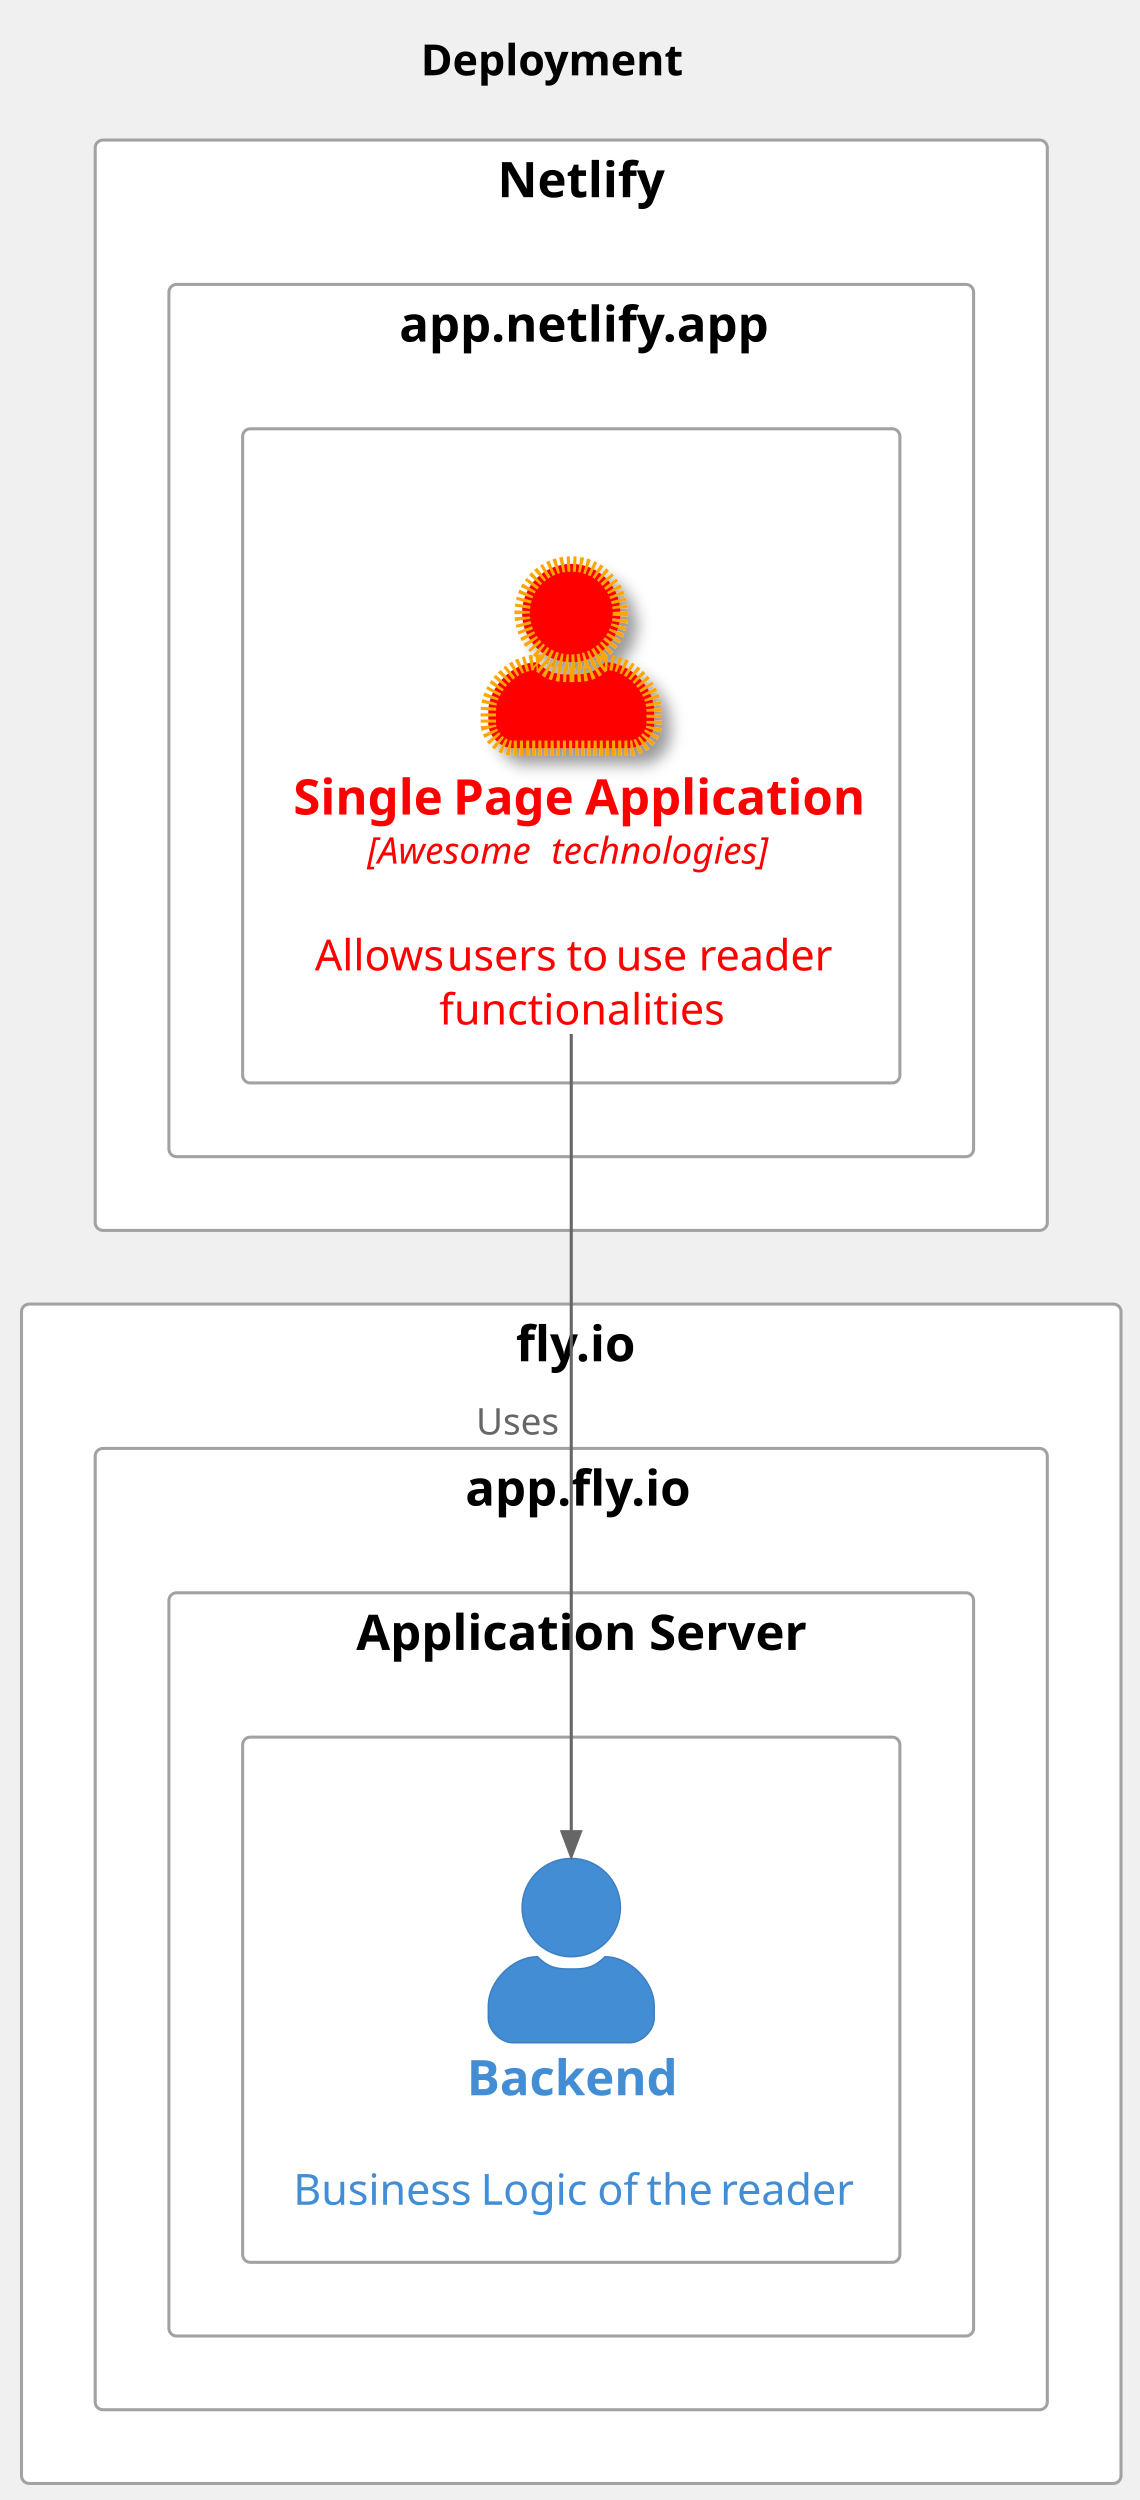
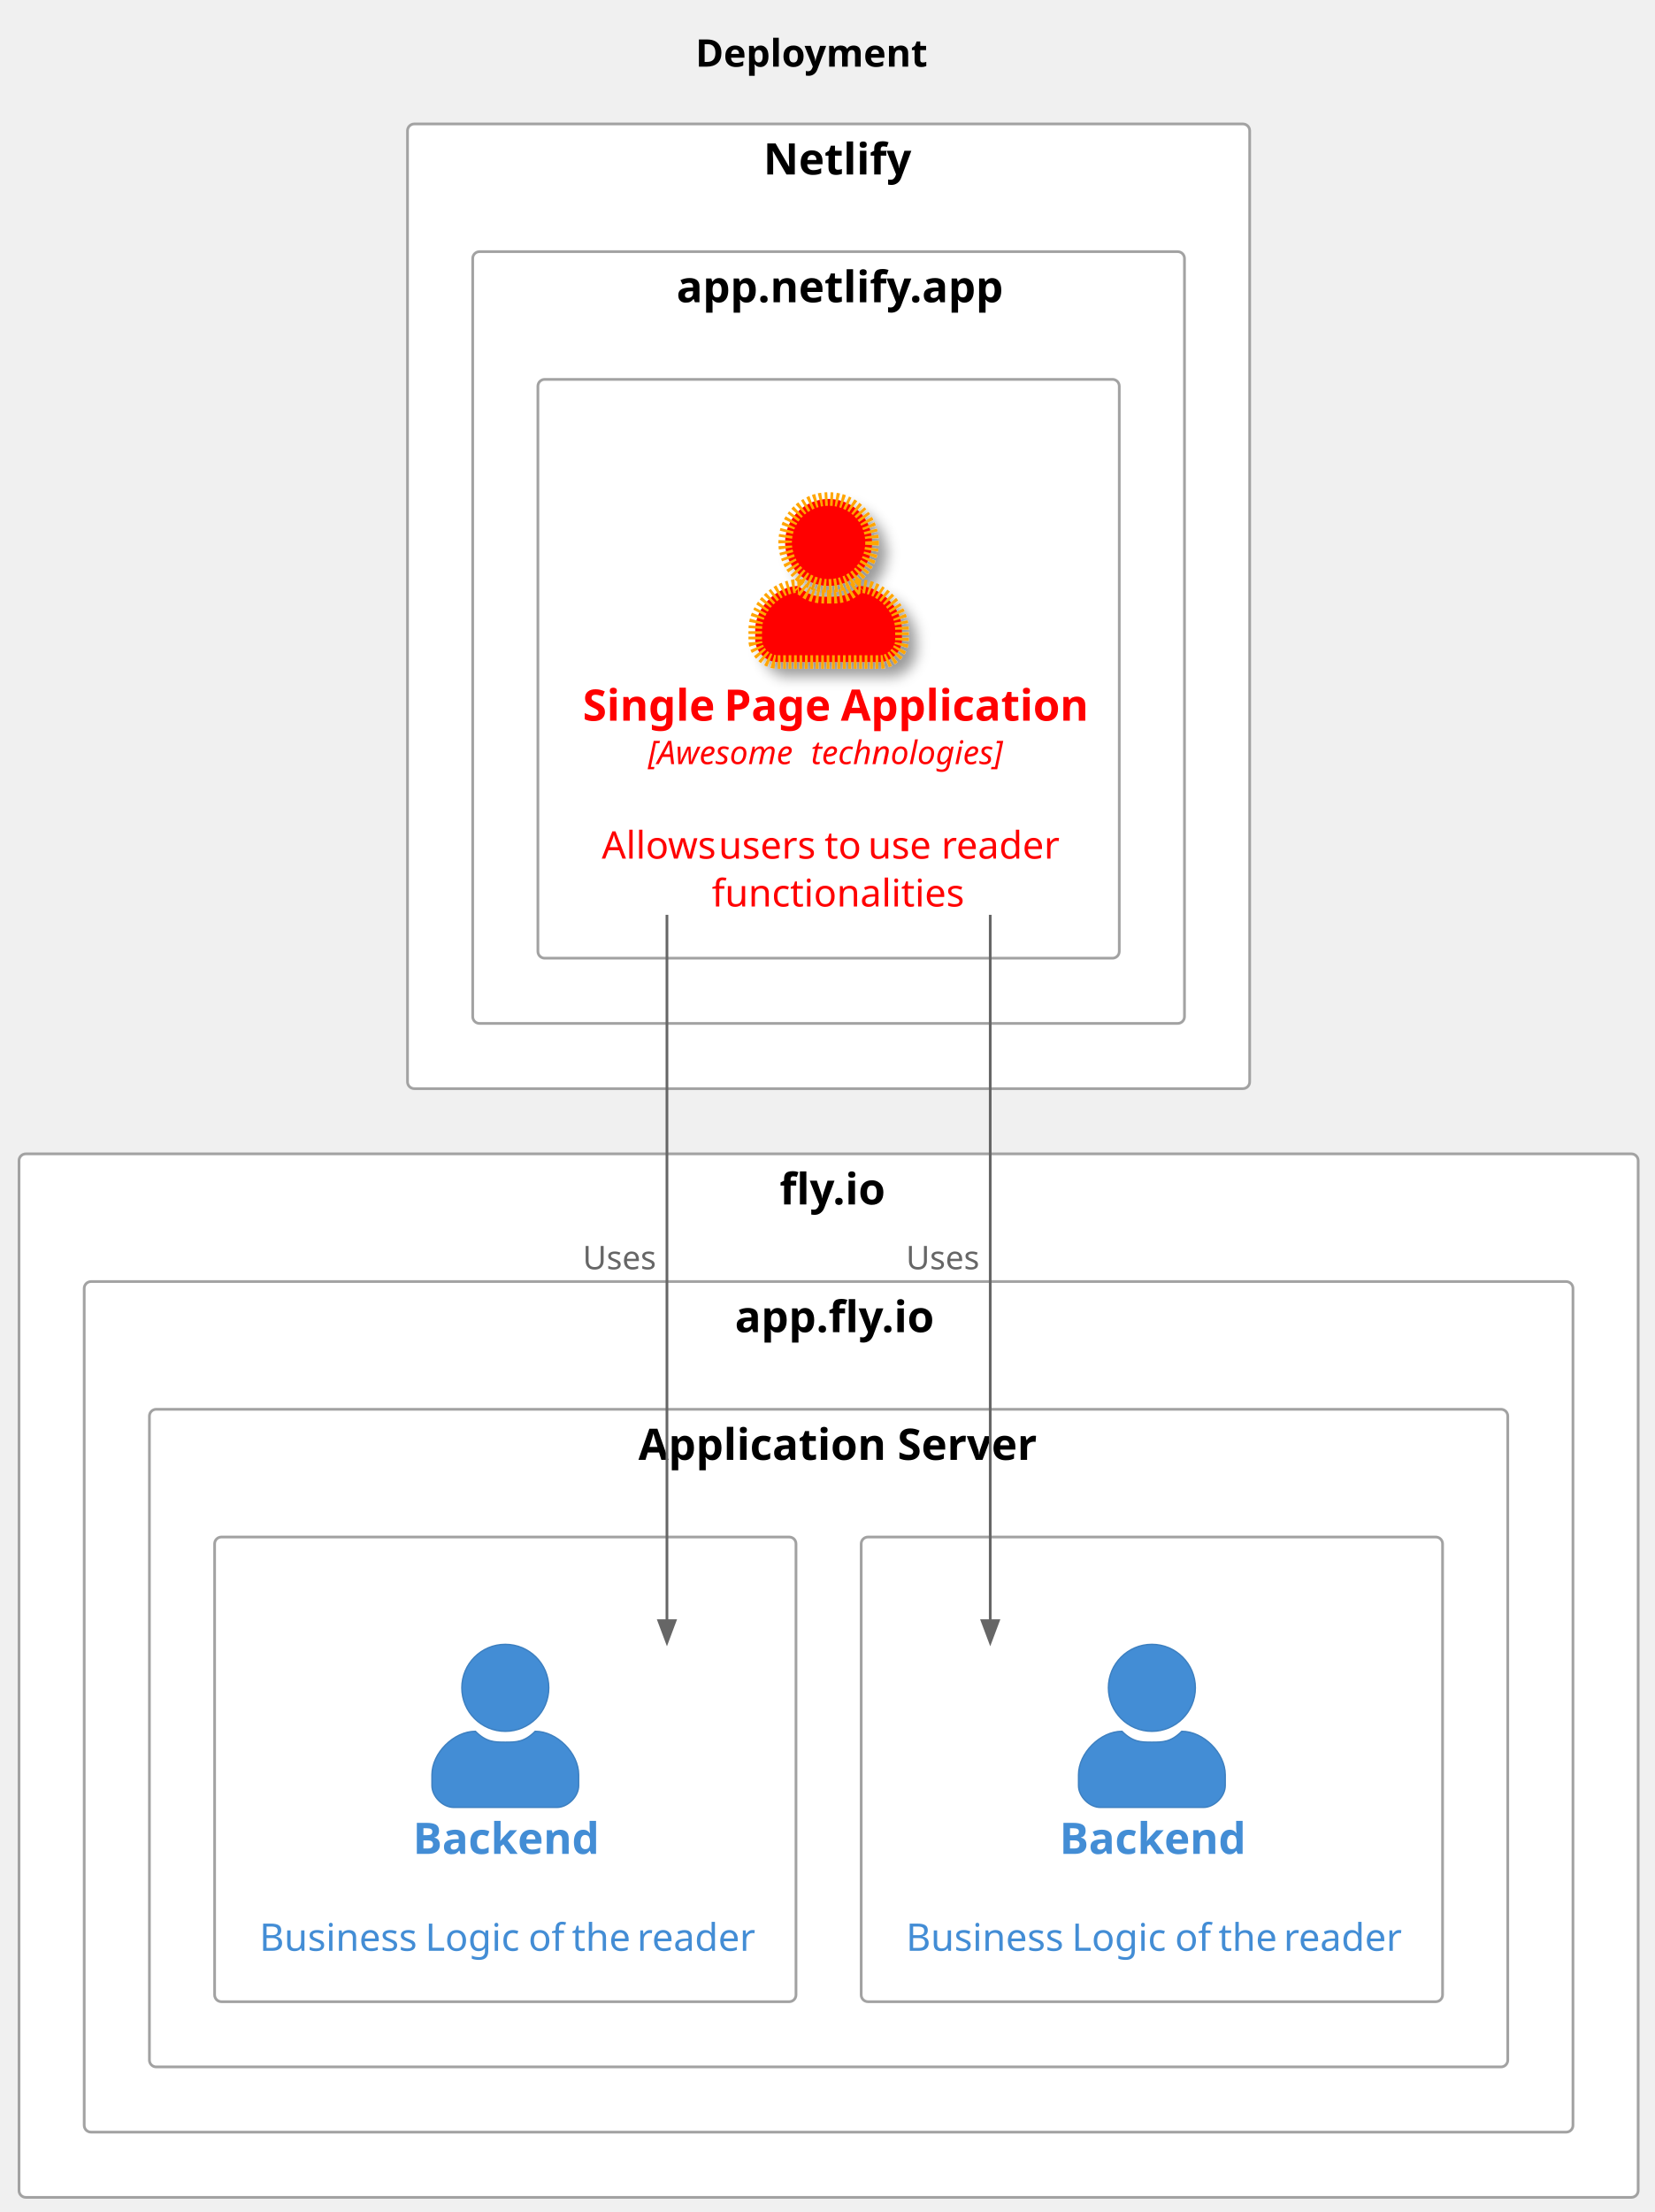
- <svg xmlns="http://www.w3.org/2000/svg" contentStyleType="text/css" height="814px" preserveAspectRatio="none" style="width:371px;height:814px;background:#FFFFFF;" version="1.1" viewBox="0 0 371 814" width="371px" zoomAndPan="magnify">
+ <svg xmlns="http://www.w3.org/2000/svg" contentStyleType="text/css" height="814px" preserveAspectRatio="none" style="width:609px;height:814px;background:#FFFFFF;" version="1.1" viewBox="0 0 609 814" width="609px" zoomAndPan="magnify">
  <defs>
-     <filter height="300%" id="f1dyabg5sblzvd" width="300%" x="-1" y="-1">
+     <filter height="300%" id="f1apgdpnbd6kif" width="300%" x="-1" y="-1">
      <feGaussianBlur result="blurOut" stdDeviation="2.0" />
      <feColorMatrix in="blurOut" result="blurOut2" type="matrix" values="0 0 0 0 0 0 0 0 0 0 0 0 0 0 0 0 0 0 .4 0" />
      <feOffset dx="4.0" dy="4.0" in="blurOut2" result="blurOut3" />
      <feBlend in="SourceGraphic" in2="blurOut3" mode="normal" />
    </filter>
  </defs>
  <g>
-     <text fill="#000000" font-family="sans-serif" font-size="14" font-weight="bold" lengthAdjust="spacing" textLength="83" x="137" y="24.533">Deployment</text>
+     <text fill="#000000" font-family="sans-serif" font-size="14" font-weight="bold" lengthAdjust="spacing" textLength="83" x="256" y="24.533">Deployment</text>
    <g id="cluster_DeploymentNode_netlify">
-       <rect fill="#FFFFFF" height="355" rx="2.5" ry="2.5" style="stroke:#A2A2A2;stroke-width:1.0;" width="310" x="31" y="45.609" />
-       <text fill="#000000" font-family="sans-serif" font-size="16" font-weight="bold" lengthAdjust="spacing" textLength="48" x="162" y="64.219">Netlify</text>
+       <rect fill="#FFFFFF" height="355" rx="2.5" ry="2.5" style="stroke:#A2A2A2;stroke-width:1.0;" width="310" x="150" y="45.609" />
+       <text fill="#000000" font-family="sans-serif" font-size="16" font-weight="bold" lengthAdjust="spacing" textLength="48" x="281" y="64.219">Netlify</text>
    </g>
    <g id="cluster_DeploymentNode_app_netlify_app">
-       <rect fill="#FFFFFF" height="284" rx="2.5" ry="2.5" style="stroke:#A2A2A2;stroke-width:1.0;" width="262" x="55" y="92.609" />
-       <text fill="#000000" font-family="sans-serif" font-size="16" font-weight="bold" lengthAdjust="spacing" textLength="112" x="130" y="111.219">app.netlify.app</text>
+       <rect fill="#FFFFFF" height="284" rx="2.5" ry="2.5" style="stroke:#A2A2A2;stroke-width:1.0;" width="262" x="174" y="92.609" />
+       <text fill="#000000" font-family="sans-serif" font-size="16" font-weight="bold" lengthAdjust="spacing" textLength="112" x="249" y="111.219">app.netlify.app</text>
    </g>
-     <g id="cluster_ContainerInstance_auto_677b95b1_a9e1_4d54_a133_b0b6afe38475">
-       <rect fill="#FFFFFF" height="213" rx="2.5" ry="2.5" style="stroke:#A2A2A2;stroke-width:1.0;" width="214" x="79" y="139.609" />
-       <text fill="#000000" font-family="sans-serif" font-size="16" font-weight="bold" lengthAdjust="spacing" textLength="4" x="184" y="158.219"> </text>
+     <g id="cluster_ContainerInstance_auto_7a8d2e9a_6ad4_4466_8d28_f07b441539ed">
+       <rect fill="#FFFFFF" height="213" rx="2.5" ry="2.5" style="stroke:#A2A2A2;stroke-width:1.0;" width="214" x="198" y="139.609" />
+       <text fill="#000000" font-family="sans-serif" font-size="16" font-weight="bold" lengthAdjust="spacing" textLength="4" x="303" y="158.219"> </text>
    </g>
    <g id="cluster_DeploymentNode_fly_io">
-       <rect fill="#FFFFFF" height="384" rx="2.5" ry="2.5" style="stroke:#A2A2A2;stroke-width:1.0;" width="358" x="7" y="424.609" />
-       <text fill="#000000" font-family="sans-serif" font-size="16" font-weight="bold" lengthAdjust="spacing" textLength="36" x="168" y="443.219">fly.io</text>
+       <rect fill="#FFFFFF" height="384" rx="2.5" ry="2.5" style="stroke:#A2A2A2;stroke-width:1.0;" width="596" x="7" y="424.609" />
+       <text fill="#000000" font-family="sans-serif" font-size="16" font-weight="bold" lengthAdjust="spacing" textLength="36" x="287" y="443.219">fly.io</text>
    </g>
    <g id="cluster_DeploymentNode_app_fly_io">
-       <rect fill="#FFFFFF" height="313" rx="2.5" ry="2.5" style="stroke:#A2A2A2;stroke-width:1.0;" width="310" x="31" y="471.609" />
-       <text fill="#000000" font-family="sans-serif" font-size="16" font-weight="bold" lengthAdjust="spacing" textLength="69" x="151.5" y="490.219">app.fly.io</text>
+       <rect fill="#FFFFFF" height="313" rx="2.5" ry="2.5" style="stroke:#A2A2A2;stroke-width:1.0;" width="548" x="31" y="471.609" />
+       <text fill="#000000" font-family="sans-serif" font-size="16" font-weight="bold" lengthAdjust="spacing" textLength="69" x="270.5" y="490.219">app.fly.io</text>
    </g>
    <g id="cluster_DeploymentNode_Application_Server">
-       <rect fill="#FFFFFF" height="242" rx="2.5" ry="2.5" style="stroke:#A2A2A2;stroke-width:1.0;" width="262" x="55" y="518.609" />
-       <text fill="#000000" font-family="sans-serif" font-size="16" font-weight="bold" lengthAdjust="spacing" textLength="140" x="116" y="537.219">Application Server</text>
+       <rect fill="#FFFFFF" height="242" rx="2.5" ry="2.5" style="stroke:#A2A2A2;stroke-width:1.0;" width="500" x="55" y="518.609" />
+       <text fill="#000000" font-family="sans-serif" font-size="16" font-weight="bold" lengthAdjust="spacing" textLength="140" x="235" y="537.219">Application Server</text>
    </g>
-     <g id="cluster_ContainerInstance_auto_2730e54b_39c7_4272_9df5_92d05494a3cd">
+     <g id="cluster_ContainerInstance_auto_ccf1ea3b_cce7_4c80_a5be_d03a11a3ac7f">
+       <rect fill="#FFFFFF" height="171" rx="2.5" ry="2.5" style="stroke:#A2A2A2;stroke-width:1.0;" width="214" x="317" y="565.609" />
+       <text fill="#000000" font-family="sans-serif" font-size="16" font-weight="bold" lengthAdjust="spacing" textLength="4" x="422" y="584.219"> </text>
+     </g>
+     <g id="cluster_ContainerInstance_auto_6e79bfd9_d6ab_432d_8e49_18850d7de05a">
      <rect fill="#FFFFFF" height="171" rx="2.5" ry="2.5" style="stroke:#A2A2A2;stroke-width:1.0;" width="214" x="79" y="565.609" />
      <text fill="#000000" font-family="sans-serif" font-size="16" font-weight="bold" lengthAdjust="spacing" textLength="4" x="184" y="584.219"> </text>
    </g>
    <g id="elem_Container_reader_frontend">
-       <ellipse cx="186" cy="199.609" fill="#FF0000" filter="url(#f1dyabg5sblzvd)" rx="16" ry="16" style="stroke:#FFA500;stroke-width:5.0;stroke-dasharray:1.0,1.0;" />
-       <path d="M186,219.609 C190,219.609 193,219.609 197,215.609 C205,215.609 213,223.609 213,231.609 L213,235.609 C213,239.609 209,243.609 205,243.609 L167,243.609 C163,243.609 159,239.609 159,235.609 L159,231.609 C159,223.609 167,215.609 175,215.609 C179,219.609 182,219.609 186,219.609 " fill="#FF0000" filter="url(#f1dyabg5sblzvd)" style="stroke:#FFA500;stroke-width:5.0;stroke-dasharray:1.0,1.0;" />
-       <text fill="#FF0000" font-family="sans-serif" font-size="16" font-weight="bold" lengthAdjust="spacing" textLength="48" x="95.5" y="265.219">Single</text>
-       <text fill="#FF0000" font-family="sans-serif" font-size="16" font-weight="bold" lengthAdjust="spacing" textLength="4" x="143.5" y="265.219"> </text>
-       <text fill="#FF0000" font-family="sans-serif" font-size="16" font-weight="bold" lengthAdjust="spacing" textLength="39" x="147.5" y="265.219">Page</text>
-       <text fill="#FF0000" font-family="sans-serif" font-size="16" font-weight="bold" lengthAdjust="spacing" textLength="4" x="186.5" y="265.219"> </text>
-       <text fill="#FF0000" font-family="sans-serif" font-size="16" font-weight="bold" lengthAdjust="spacing" textLength="86" x="190.5" y="265.219">Application</text>
-       <text fill="#FF0000" font-family="sans-serif" font-size="12" font-style="italic" lengthAdjust="spacing" textLength="57" x="119.5" y="281.191">[Awesome</text>
-       <text fill="#FF0000" font-family="sans-serif" font-size="12" font-style="italic" lengthAdjust="spacing" textLength="3" x="176.5" y="281.191"> </text>
-       <text fill="#FF0000" font-family="sans-serif" font-size="12" font-style="italic" lengthAdjust="spacing" textLength="73" x="179.5" y="281.191">technologies]</text>
-       <text fill="#FF0000" font-family="sans-serif" font-size="14" lengthAdjust="spacing" textLength="4" x="184" y="298.361"> </text>
-       <text fill="#FF0000" font-family="sans-serif" font-size="14" lengthAdjust="spacing" textLength="39" x="102.5" y="315.971">Allows</text>
-       <text fill="#FF0000" font-family="sans-serif" font-size="14" lengthAdjust="spacing" textLength="4" x="141.5" y="315.971"> </text>
-       <text fill="#FF0000" font-family="sans-serif" font-size="14" lengthAdjust="spacing" textLength="35" x="145.5" y="315.971">users</text>
-       <text fill="#FF0000" font-family="sans-serif" font-size="14" lengthAdjust="spacing" textLength="4" x="180.5" y="315.971"> </text>
-       <text fill="#FF0000" font-family="sans-serif" font-size="14" lengthAdjust="spacing" textLength="12" x="184.5" y="315.971">to</text>
-       <text fill="#FF0000" font-family="sans-serif" font-size="14" lengthAdjust="spacing" textLength="4" x="196.5" y="315.971"> </text>
-       <text fill="#FF0000" font-family="sans-serif" font-size="14" lengthAdjust="spacing" textLength="23" x="200.5" y="315.971">use</text>
-       <text fill="#FF0000" font-family="sans-serif" font-size="14" lengthAdjust="spacing" textLength="4" x="223.5" y="315.971"> </text>
-       <text fill="#FF0000" font-family="sans-serif" font-size="14" lengthAdjust="spacing" textLength="42" x="227.5" y="315.971">reader</text>
-       <text fill="#FF0000" font-family="sans-serif" font-size="14" lengthAdjust="spacing" textLength="86" x="143" y="333.58">functionalities</text>
+       <ellipse cx="305" cy="199.609" fill="#FF0000" filter="url(#f1apgdpnbd6kif)" rx="16" ry="16" style="stroke:#FFA500;stroke-width:5.0;stroke-dasharray:1.0,1.0;" />
+       <path d="M305,219.609 C309,219.609 312,219.609 316,215.609 C324,215.609 332,223.609 332,231.609 L332,235.609 C332,239.609 328,243.609 324,243.609 L286,243.609 C282,243.609 278,239.609 278,235.609 L278,231.609 C278,223.609 286,215.609 294,215.609 C298,219.609 301,219.609 305,219.609 " fill="#FF0000" filter="url(#f1apgdpnbd6kif)" style="stroke:#FFA500;stroke-width:5.0;stroke-dasharray:1.0,1.0;" />
+       <text fill="#FF0000" font-family="sans-serif" font-size="16" font-weight="bold" lengthAdjust="spacing" textLength="48" x="214.5" y="265.219">Single</text>
+       <text fill="#FF0000" font-family="sans-serif" font-size="16" font-weight="bold" lengthAdjust="spacing" textLength="4" x="262.5" y="265.219"> </text>
+       <text fill="#FF0000" font-family="sans-serif" font-size="16" font-weight="bold" lengthAdjust="spacing" textLength="39" x="266.5" y="265.219">Page</text>
+       <text fill="#FF0000" font-family="sans-serif" font-size="16" font-weight="bold" lengthAdjust="spacing" textLength="4" x="305.5" y="265.219"> </text>
+       <text fill="#FF0000" font-family="sans-serif" font-size="16" font-weight="bold" lengthAdjust="spacing" textLength="86" x="309.5" y="265.219">Application</text>
+       <text fill="#FF0000" font-family="sans-serif" font-size="12" font-style="italic" lengthAdjust="spacing" textLength="57" x="238.5" y="281.191">[Awesome</text>
+       <text fill="#FF0000" font-family="sans-serif" font-size="12" font-style="italic" lengthAdjust="spacing" textLength="3" x="295.5" y="281.191"> </text>
+       <text fill="#FF0000" font-family="sans-serif" font-size="12" font-style="italic" lengthAdjust="spacing" textLength="73" x="298.5" y="281.191">technologies]</text>
+       <text fill="#FF0000" font-family="sans-serif" font-size="14" lengthAdjust="spacing" textLength="4" x="303" y="298.361"> </text>
+       <text fill="#FF0000" font-family="sans-serif" font-size="14" lengthAdjust="spacing" textLength="39" x="221.5" y="315.971">Allows</text>
+       <text fill="#FF0000" font-family="sans-serif" font-size="14" lengthAdjust="spacing" textLength="4" x="260.5" y="315.971"> </text>
+       <text fill="#FF0000" font-family="sans-serif" font-size="14" lengthAdjust="spacing" textLength="35" x="264.5" y="315.971">users</text>
+       <text fill="#FF0000" font-family="sans-serif" font-size="14" lengthAdjust="spacing" textLength="4" x="299.5" y="315.971"> </text>
+       <text fill="#FF0000" font-family="sans-serif" font-size="14" lengthAdjust="spacing" textLength="12" x="303.5" y="315.971">to</text>
+       <text fill="#FF0000" font-family="sans-serif" font-size="14" lengthAdjust="spacing" textLength="4" x="315.5" y="315.971"> </text>
+       <text fill="#FF0000" font-family="sans-serif" font-size="14" lengthAdjust="spacing" textLength="23" x="319.5" y="315.971">use</text>
+       <text fill="#FF0000" font-family="sans-serif" font-size="14" lengthAdjust="spacing" textLength="4" x="342.5" y="315.971"> </text>
+       <text fill="#FF0000" font-family="sans-serif" font-size="14" lengthAdjust="spacing" textLength="42" x="346.5" y="315.971">reader</text>
+       <text fill="#FF0000" font-family="sans-serif" font-size="14" lengthAdjust="spacing" textLength="86" x="262" y="333.58">functionalities</text>
    </g>
    <g id="elem_Container_reader_backend">
+       <ellipse cx="424" cy="621.109" fill="#438DD5" rx="16" ry="16" style="stroke:#3C7FC0;stroke-width:0.5;" />
+       <path d="M424,641.109 C428,641.109 431,641.109 435,637.109 C443,637.109 451,645.109 451,653.109 L451,657.109 C451,661.109 447,665.109 443,665.109 L405,665.109 C401,665.109 397,661.109 397,657.109 L397,653.109 C397,645.109 405,637.109 413,637.109 C417,641.109 420,641.109 424,641.109 " fill="#438DD5" style="stroke:#3C7FC0;stroke-width:0.5;" />
+       <text fill="#438DD5" font-family="sans-serif" font-size="16" font-weight="bold" lengthAdjust="spacing" textLength="68" x="390" y="682.219">Backend</text>
+       <text fill="#438DD5" font-family="sans-serif" font-size="14" lengthAdjust="spacing" textLength="4" x="422" y="700.268"> </text>
+       <text fill="#438DD5" font-family="sans-serif" font-size="14" lengthAdjust="spacing" textLength="57" x="333.5" y="717.877">Business</text>
+       <text fill="#438DD5" font-family="sans-serif" font-size="14" lengthAdjust="spacing" textLength="4" x="390.5" y="717.877"> </text>
+       <text fill="#438DD5" font-family="sans-serif" font-size="14" lengthAdjust="spacing" textLength="34" x="394.5" y="717.877">Logic</text>
+       <text fill="#438DD5" font-family="sans-serif" font-size="14" lengthAdjust="spacing" textLength="4" x="428.5" y="717.877"> </text>
+       <text fill="#438DD5" font-family="sans-serif" font-size="14" lengthAdjust="spacing" textLength="12" x="432.5" y="717.877">of</text>
+       <text fill="#438DD5" font-family="sans-serif" font-size="14" lengthAdjust="spacing" textLength="4" x="444.5" y="717.877"> </text>
+       <text fill="#438DD5" font-family="sans-serif" font-size="14" lengthAdjust="spacing" textLength="20" x="448.5" y="717.877">the</text>
+       <text fill="#438DD5" font-family="sans-serif" font-size="14" lengthAdjust="spacing" textLength="4" x="468.5" y="717.877"> </text>
+       <text fill="#438DD5" font-family="sans-serif" font-size="14" lengthAdjust="spacing" textLength="42" x="472.5" y="717.877">reader</text>
+     </g>
+     <g id="elem_Container_reader_backend_1">
      <ellipse cx="186" cy="621.109" fill="#438DD5" rx="16" ry="16" style="stroke:#3C7FC0;stroke-width:0.5;" />
      <path d="M186,641.109 C190,641.109 193,641.109 197,637.109 C205,637.109 213,645.109 213,653.109 L213,657.109 C213,661.109 209,665.109 205,665.109 L167,665.109 C163,665.109 159,661.109 159,657.109 L159,653.109 C159,645.109 167,637.109 175,637.109 C179,641.109 182,641.109 186,641.109 " fill="#438DD5" style="stroke:#3C7FC0;stroke-width:0.5;" />
      <text fill="#438DD5" font-family="sans-serif" font-size="16" font-weight="bold" lengthAdjust="spacing" textLength="68" x="152" y="682.219">Backend</text>
      <text fill="#438DD5" font-family="sans-serif" font-size="14" lengthAdjust="spacing" textLength="4" x="184" y="700.268"> </text>
      <text fill="#438DD5" font-family="sans-serif" font-size="14" lengthAdjust="spacing" textLength="57" x="95.5" y="717.877">Business</text>
      <text fill="#438DD5" font-family="sans-serif" font-size="14" lengthAdjust="spacing" textLength="4" x="152.5" y="717.877"> </text>
      <text fill="#438DD5" font-family="sans-serif" font-size="14" lengthAdjust="spacing" textLength="34" x="156.5" y="717.877">Logic</text>
      <text fill="#438DD5" font-family="sans-serif" font-size="14" lengthAdjust="spacing" textLength="4" x="190.5" y="717.877"> </text>
      <text fill="#438DD5" font-family="sans-serif" font-size="14" lengthAdjust="spacing" textLength="12" x="194.5" y="717.877">of</text>
      <text fill="#438DD5" font-family="sans-serif" font-size="14" lengthAdjust="spacing" textLength="4" x="206.5" y="717.877"> </text>
      <text fill="#438DD5" font-family="sans-serif" font-size="14" lengthAdjust="spacing" textLength="20" x="210.5" y="717.877">the</text>
      <text fill="#438DD5" font-family="sans-serif" font-size="14" lengthAdjust="spacing" textLength="4" x="230.5" y="717.877"> </text>
      <text fill="#438DD5" font-family="sans-serif" font-size="14" lengthAdjust="spacing" textLength="42" x="234.5" y="717.877">reader</text>
    </g>
    <g id="link_Container_reader_frontend_Container_reader_backend">
-       <path d="M186,336.659 C186,415.269 186,526.029 186,596.399 " fill="none" id="Container_reader_frontend-to-Container_reader_backend" style="stroke:#666666;stroke-width:1.0;" />
-       <polygon fill="#666666" points="186,604.399,189,596.399,183,596.399,186,604.399" style="stroke:#666666;stroke-width:1.0;" />
-       <text fill="#666666" font-family="sans-serif" font-size="0" lengthAdjust="spacing" textLength="0" x="170" y="429.529">.</text>
-       <text fill="#666666" font-family="sans-serif" font-size="12" lengthAdjust="spacing" textLength="3" x="168.5" y="451.986"> </text>
-       <text fill="#666666" font-family="sans-serif" font-size="12" lengthAdjust="spacing" textLength="30" x="155" y="467.08">Uses</text>
+       <path d="M364.5,336.659 C364.5,415.269 364.5,526.029 364.5,596.399 " fill="none" id="Container_reader_frontend-to-Container_reader_backend" style="stroke:#666666;stroke-width:1.0;" />
+       <polygon fill="#666666" points="364.5,604.399,367.5,596.399,361.5,596.399,364.5,604.399" style="stroke:#666666;stroke-width:1.0;" />
+       <text fill="#666666" font-family="sans-serif" font-size="0" lengthAdjust="spacing" textLength="0" x="348.5" y="429.529">.</text>
+       <text fill="#666666" font-family="sans-serif" font-size="12" lengthAdjust="spacing" textLength="3" x="347" y="451.986"> </text>
+       <text fill="#666666" font-family="sans-serif" font-size="12" lengthAdjust="spacing" textLength="30" x="333.5" y="467.08">Uses</text>
+     </g>
+     <g id="link_Container_reader_frontend_Container_reader_backend_1">
+       <path d="M245.5,336.659 C245.5,415.269 245.5,526.029 245.5,596.399 " fill="none" id="Container_reader_frontend-to-Container_reader_backend_1" style="stroke:#666666;stroke-width:1.0;" />
+       <polygon fill="#666666" points="245.5,604.399,248.5,596.399,242.5,596.399,245.5,604.399" style="stroke:#666666;stroke-width:1.0;" />
+       <text fill="#666666" font-family="sans-serif" font-size="0" lengthAdjust="spacing" textLength="0" x="229.5" y="429.529">.</text>
+       <text fill="#666666" font-family="sans-serif" font-size="12" lengthAdjust="spacing" textLength="3" x="228" y="451.986"> </text>
+       <text fill="#666666" font-family="sans-serif" font-size="12" lengthAdjust="spacing" textLength="30" x="214.5" y="467.08">Uses</text>
    </g>
  </g>
</svg>
